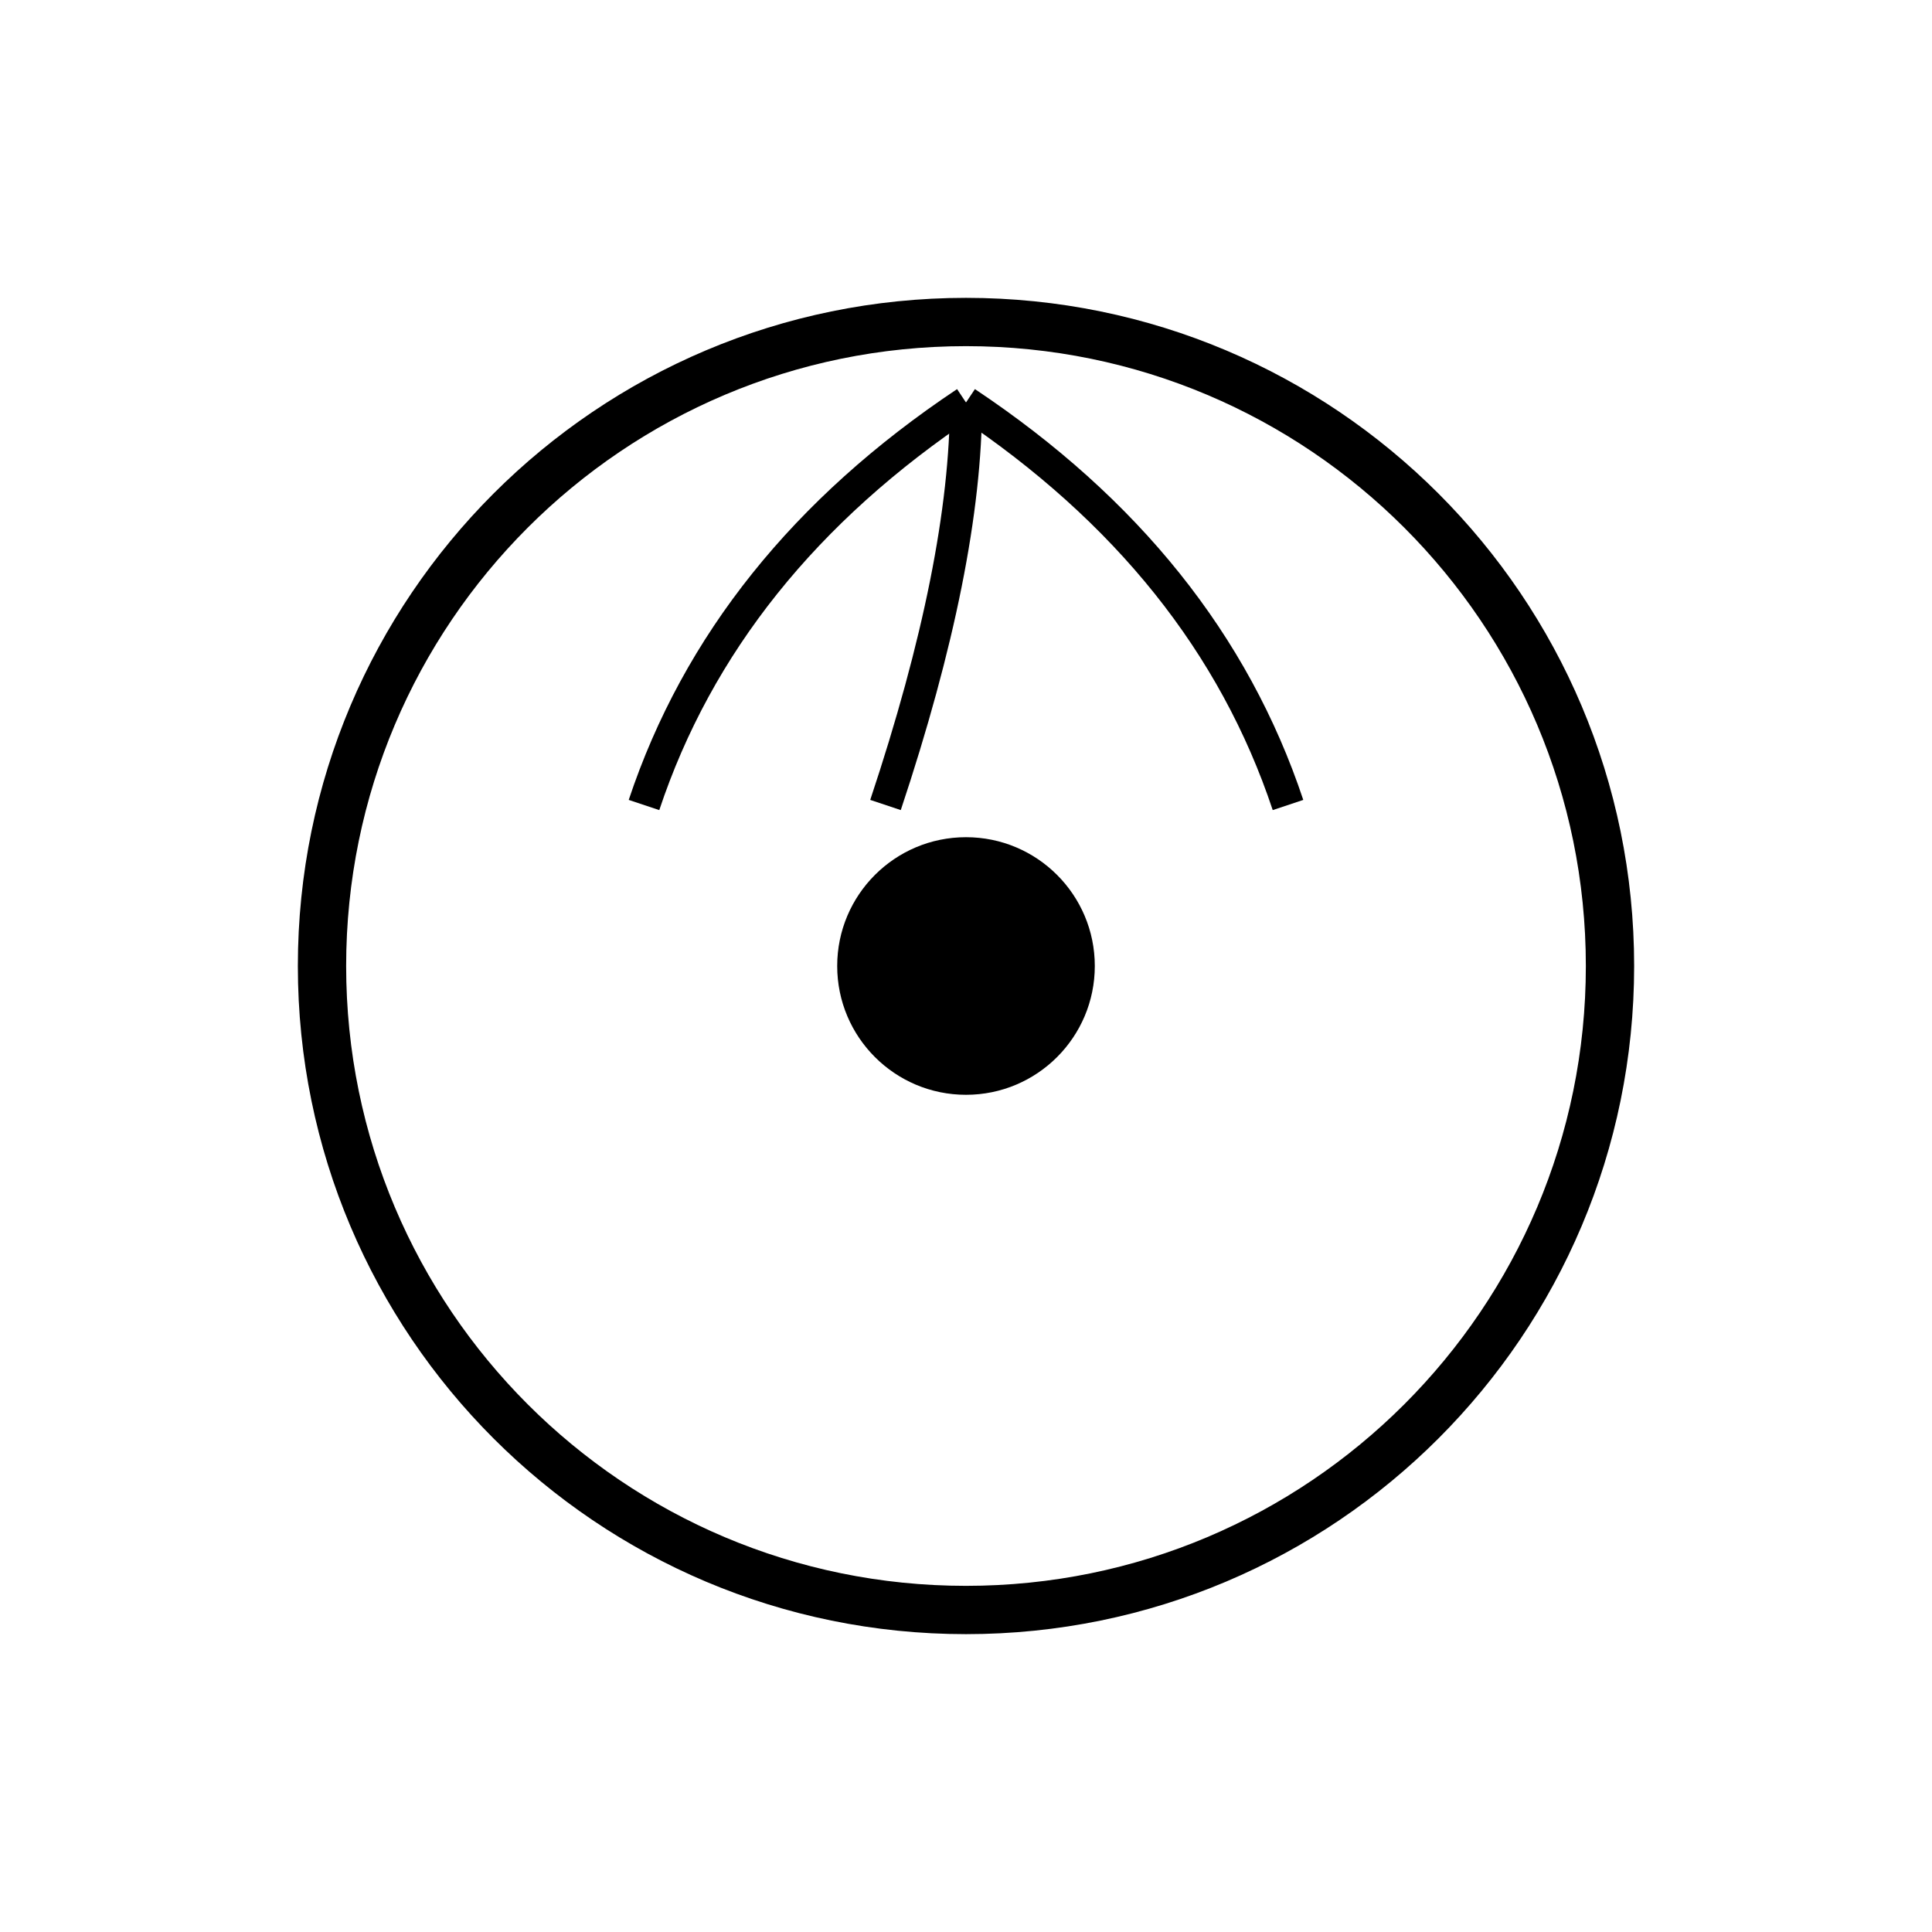
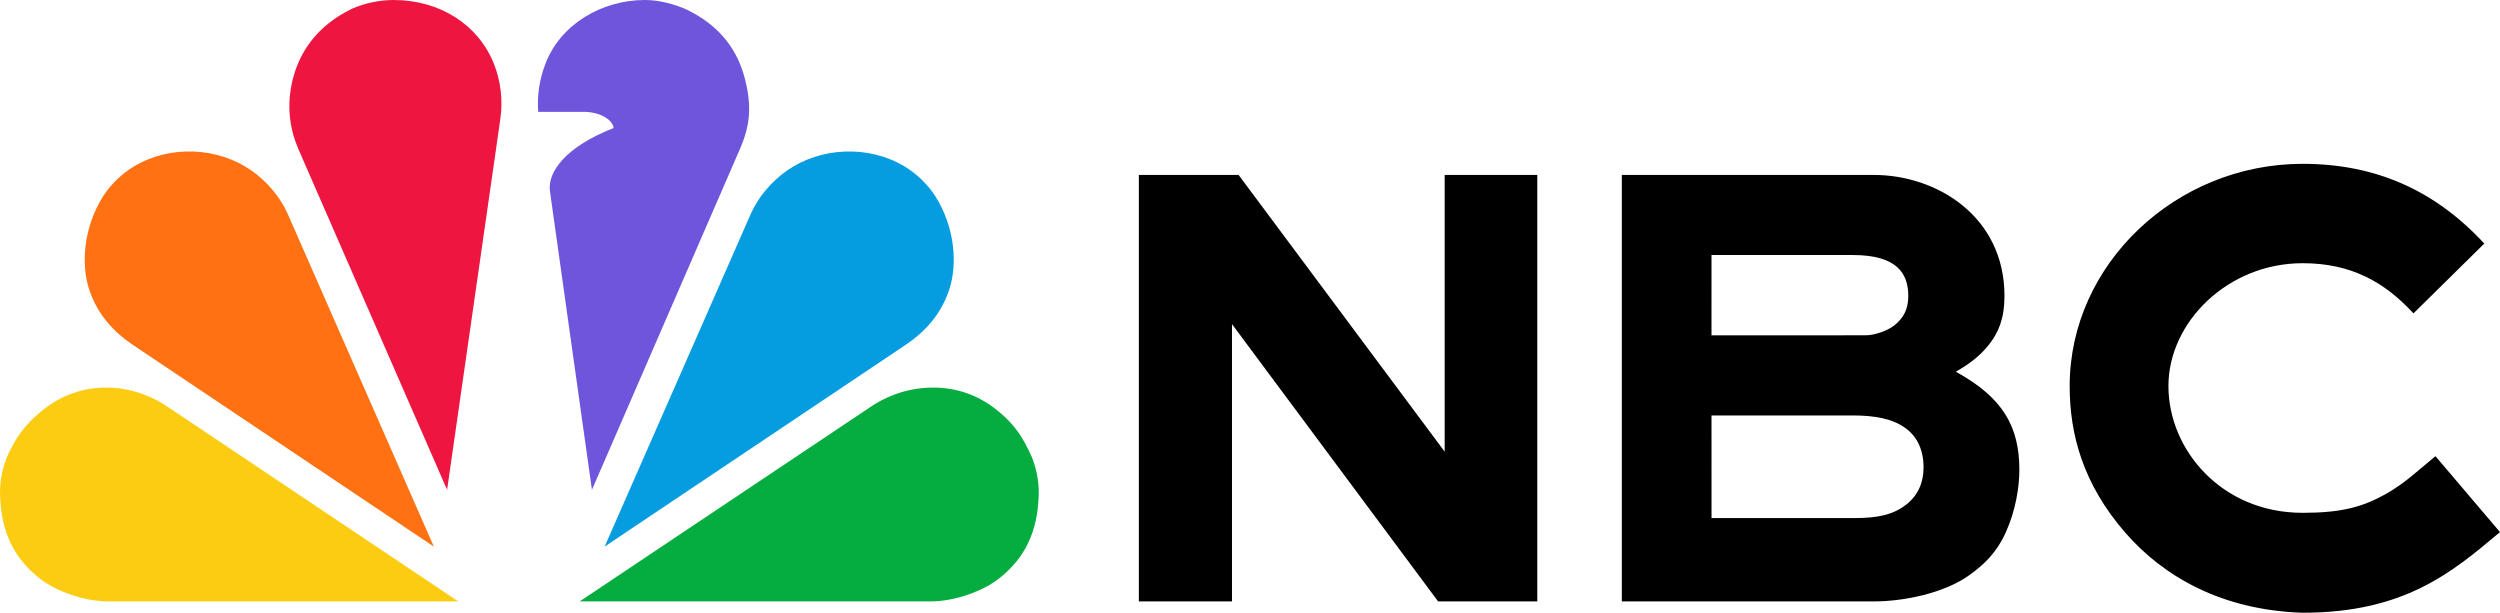
- <svg xmlns="http://www.w3.org/2000/svg" viewBox="0 0 120 120" width="120" height="120">
-   <circle cx="60" cy="60" r="40" fill="none" stroke="#000" stroke-width="3" />
-   <path d="M 60 25 Q 75 35 80 50" fill="none" stroke="#000" stroke-width="2" />
-   <path d="M 60 25 Q 60 35 55 50" fill="none" stroke="#000" stroke-width="2" />
-   <path d="M 60 25 Q 45 35 40 50" fill="none" stroke="#000" stroke-width="2" />
-   <circle cx="60" cy="60" r="8" fill="#000" />
+ <svg xmlns="http://www.w3.org/2000/svg" height="52.902mm" viewBox="0 0 215.841 52.902" width="215.841mm">
+   <g transform="translate(2.210026 -12.19791)">
+     <g transform="matrix(.4155073 0 0 .4155073 -1.291744 7.129589)">
+       <path d="m131.805 12.198c-9.061 0-17.6 5.114-20.694 13.28-1.231 3.248-1.742 6.495-1.486 9.958h9.399c3.891 0 6.254 2.012 6.254 3.372-9.848 3.849-13.788 9.062-13.211 13.163l8.717 62.005 30.773-70.869c2.069-4.751 2.496-8.742 1.011-14.546-1.399-5.467-4.736-10.824-12.117-14.382-2.582-1.173-5.84-1.981-8.646-1.981z" fill="#6e55dc" />
+       <path d="m79.582 12.198c-2.807 0-6.064.642-8.646 1.815-7.381 3.558-10.884 9.081-12.283 14.549-1.485 5.804-.527 10.807 1.178 14.713l30.858 70.702 11.064-77.05c.552-3.841.107-7.841-1.324-11.448-3.22-8.117-11.212-13.28-20.846-13.28z" fill="#ef1541" />
+       <path d="m25.573 46.803c-2.403 1.45-4.824 3.756-6.341 6.152-4.22 6.67-4.545 14.341-2.952 19.265 1.695 5.238 5.029 8.901 9.191 11.691l62.465 41.863-30.348-69.09c-1.56-3.552-4.297-6.745-7.463-8.988-7.005-4.961-17.034-5.431-24.554-.893z" fill="#ff7112" />
+       <path d="m-.362 106.276c-1.244 2.516-1.917 5.805-1.843 8.64.207 7.89 2.916 13.282 8.272 17.504 3.276 2.582 9.133 4.739 14.144 4.739l72.801.005-60.586-40.574c-2.074-1.389-6.543-3.817-12.427-3.861-4.948-.036-9.368 1.623-12.885 4.34-4.556 3.52-6.134 6.493-7.475 9.206z" fill="#fccc12" />
+       <path d="m185.787 46.803c2.403 1.45 4.824 3.756 6.341 6.152 4.22 6.67 4.545 14.341 2.952 19.265-1.695 5.238-5.029 8.901-9.191 11.691l-62.465 41.863 30.348-69.09c1.56-3.552 4.297-6.745 7.463-8.988 7.005-4.961 17.034-5.431 24.554-.893z" fill="#069de0" />
+       <path d="m211.782 106.276c1.244 2.516 1.917 5.805 1.843 8.64-.207 7.89-2.916 13.282-8.272 17.504-3.276 2.582-9.133 4.739-14.144 4.739l-72.97.005 60.671-40.574c2.075-1.388 6.593-3.861 12.782-3.861 4.948 0 9.283 1.623 12.801 4.34 4.556 3.52 5.948 6.493 7.29 9.206z" fill="#05ac3f" />
+     </g>
+     <path d="m196.591 26.342c-10.918 0-20.113 8.649-20.113 19.188 0 4.208 1.167 8.484 4.819 12.676 3.282 3.767 8.311 6.672 15.294 6.894 8.774 0 12.886-3.471 17.039-6.963l-5.572-6.555c-1.502 1.234-2.693 2.386-4.346 3.3-1.963 1.086-3.769 1.591-7.121 1.591-7.023 0-11.587-5.468-11.587-10.943 0-5.54 5.151-10.608 11.587-10.608 4.207 0 7.101 1.644 9.567 4.333l6.116-6.028c-4.281-4.634-9.43-6.885-15.683-6.885zm-100.476.96v36.82h8.04v-23.941l17.797 23.941h8.562v-36.82h-7.997v23.889l-17.791-23.889zm41.697 0v36.82h21.758c2.593-0 6.068-.712 8.227-2.255 1.305-.933 2.37-1.961 3.147-3.667.865-1.899 1.19-3.923 1.19-5.446 0-3.725-1.43-6.244-5.48-8.459.952-.554 1.987-1.254 2.811-2.284.876-1.095 1.384-2.322 1.384-4.259 0-6.878-5.851-10.451-11.28-10.451zm7.743 6.914h12.198c3.791 0 4.792 1.569 4.792 3.538 0 1.135-.407 1.905-1.219 2.547-.529.418-1.636.845-2.47.845h-.231l-13.071.005zm0 13.849h6.404 5.528.116.116c1.993 0 3.481.299 4.567 1.082 1.038.748 1.577 1.912 1.577 3.404 0 1.353-.516 2.447-1.487 3.203-1.127.877-2.398 1.173-4.537 1.173h-12.282z" />
+   </g>
</svg>
